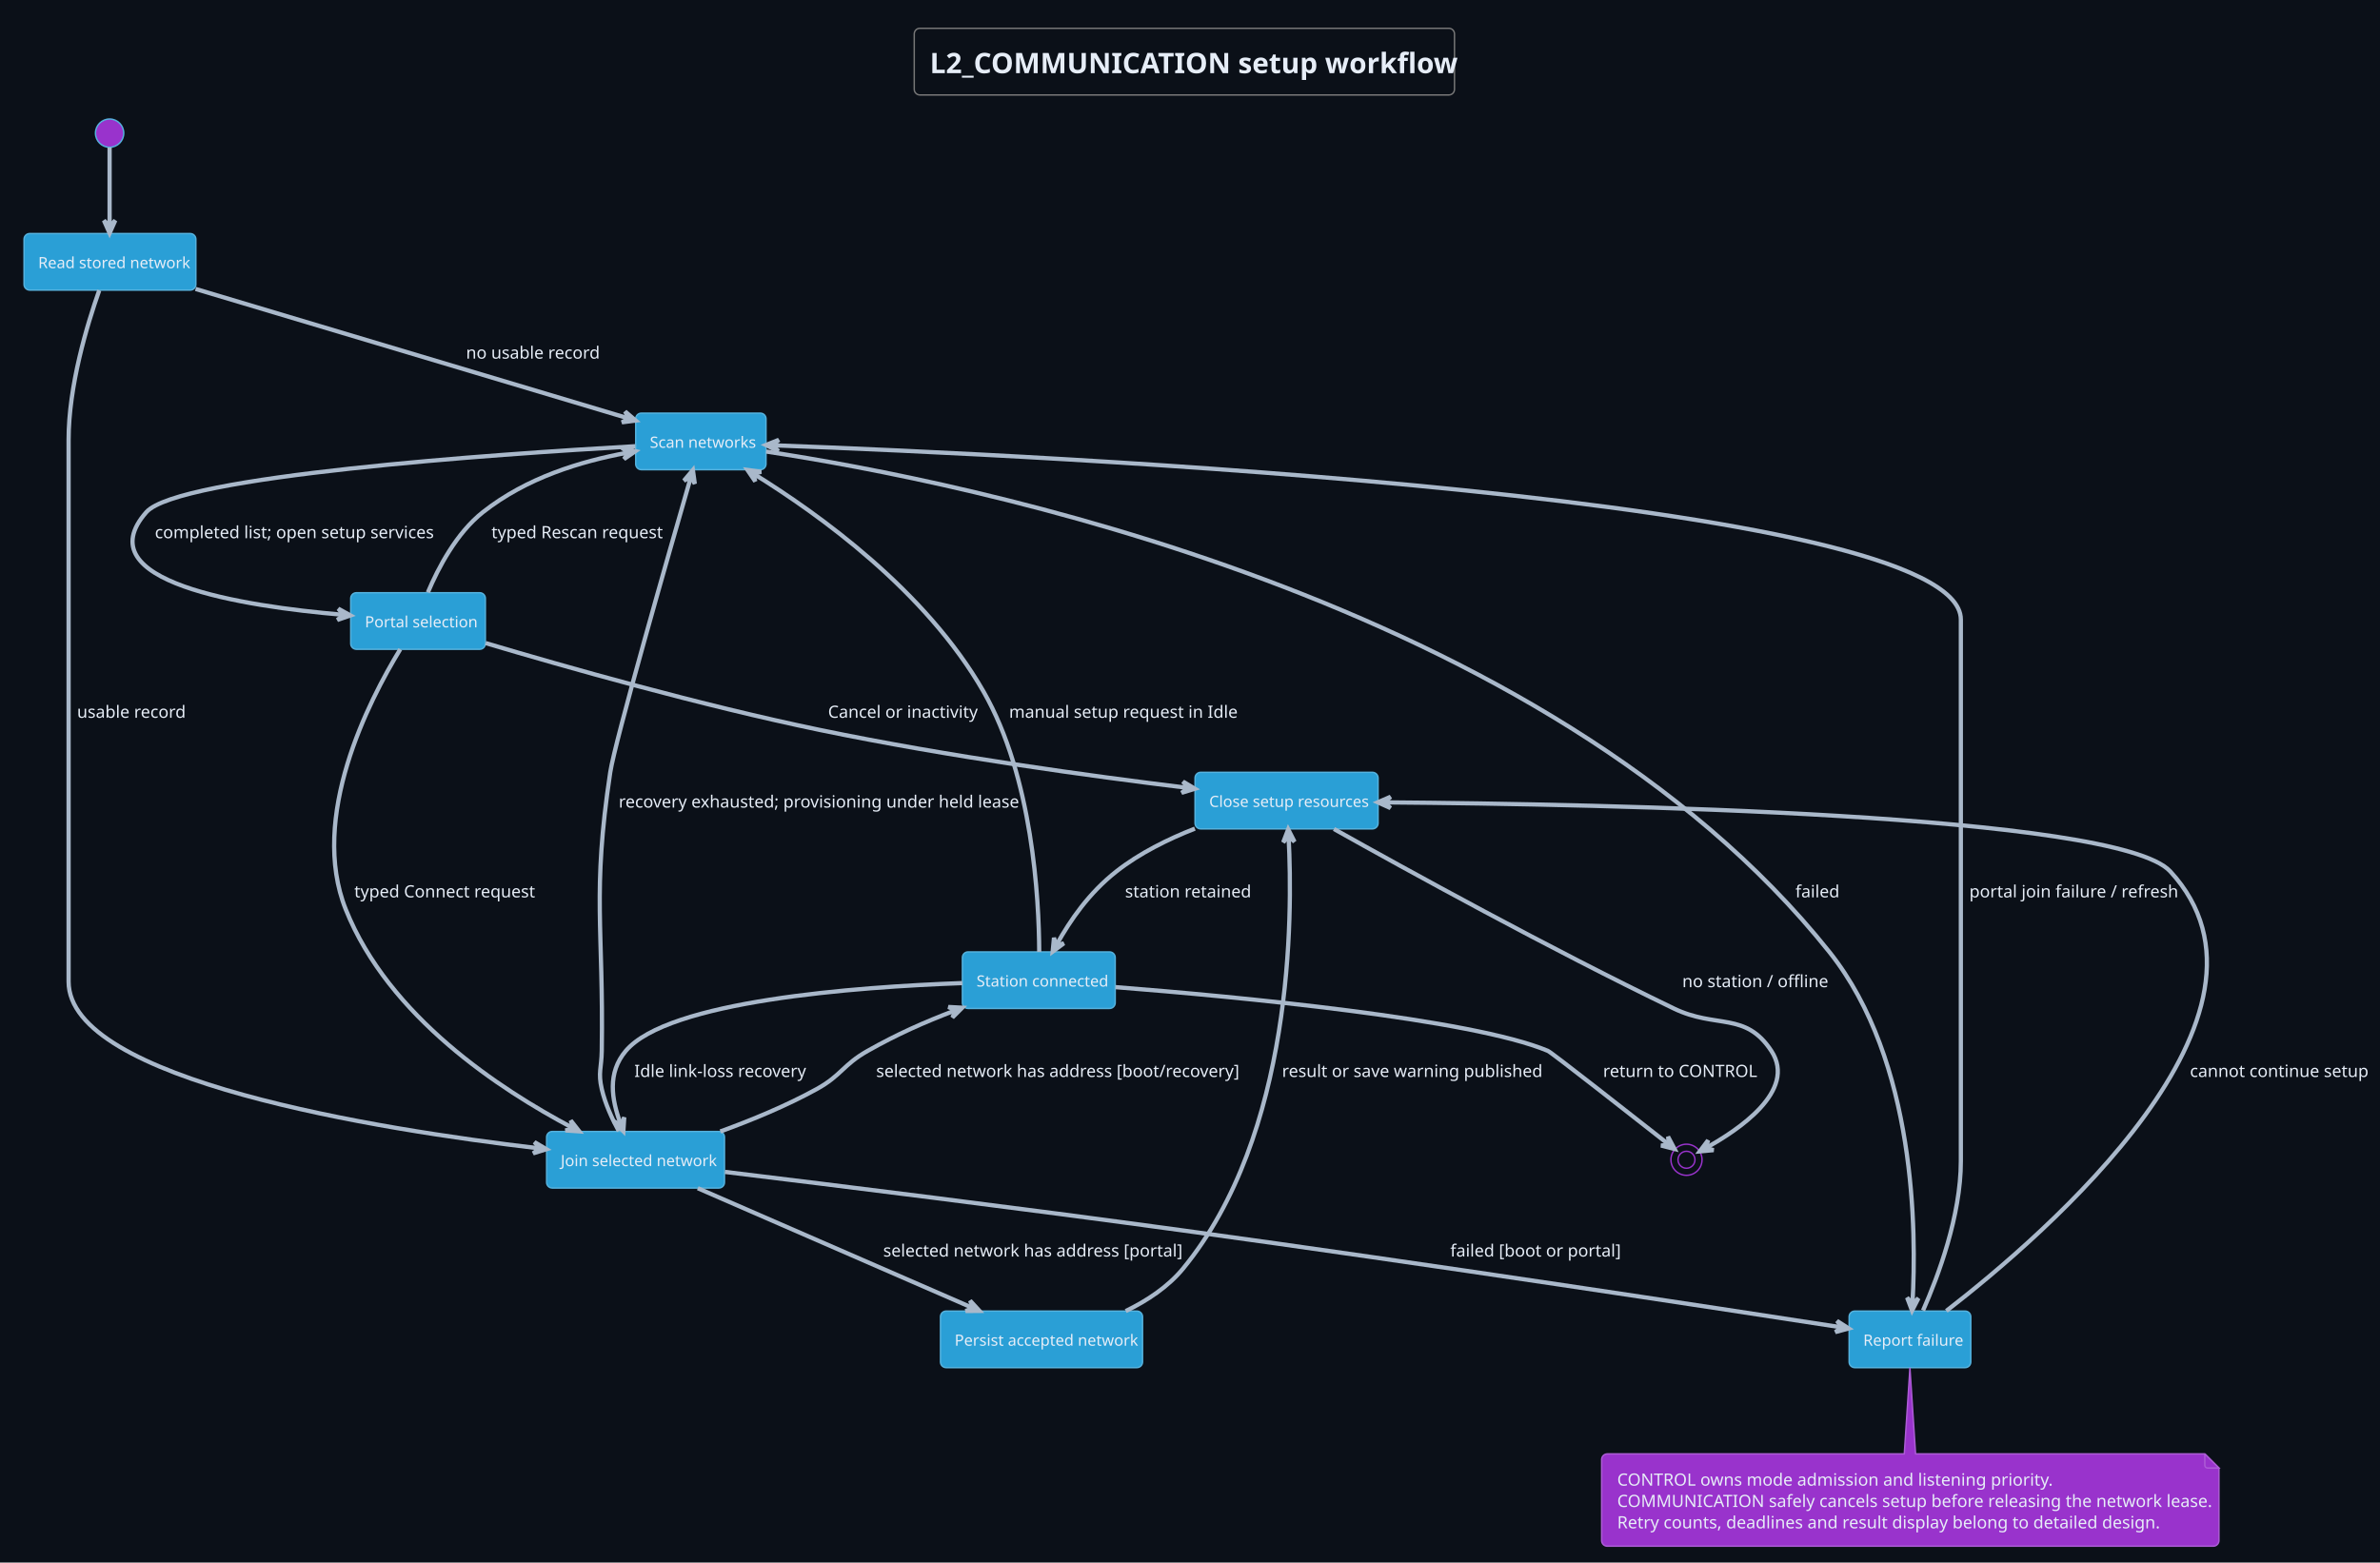
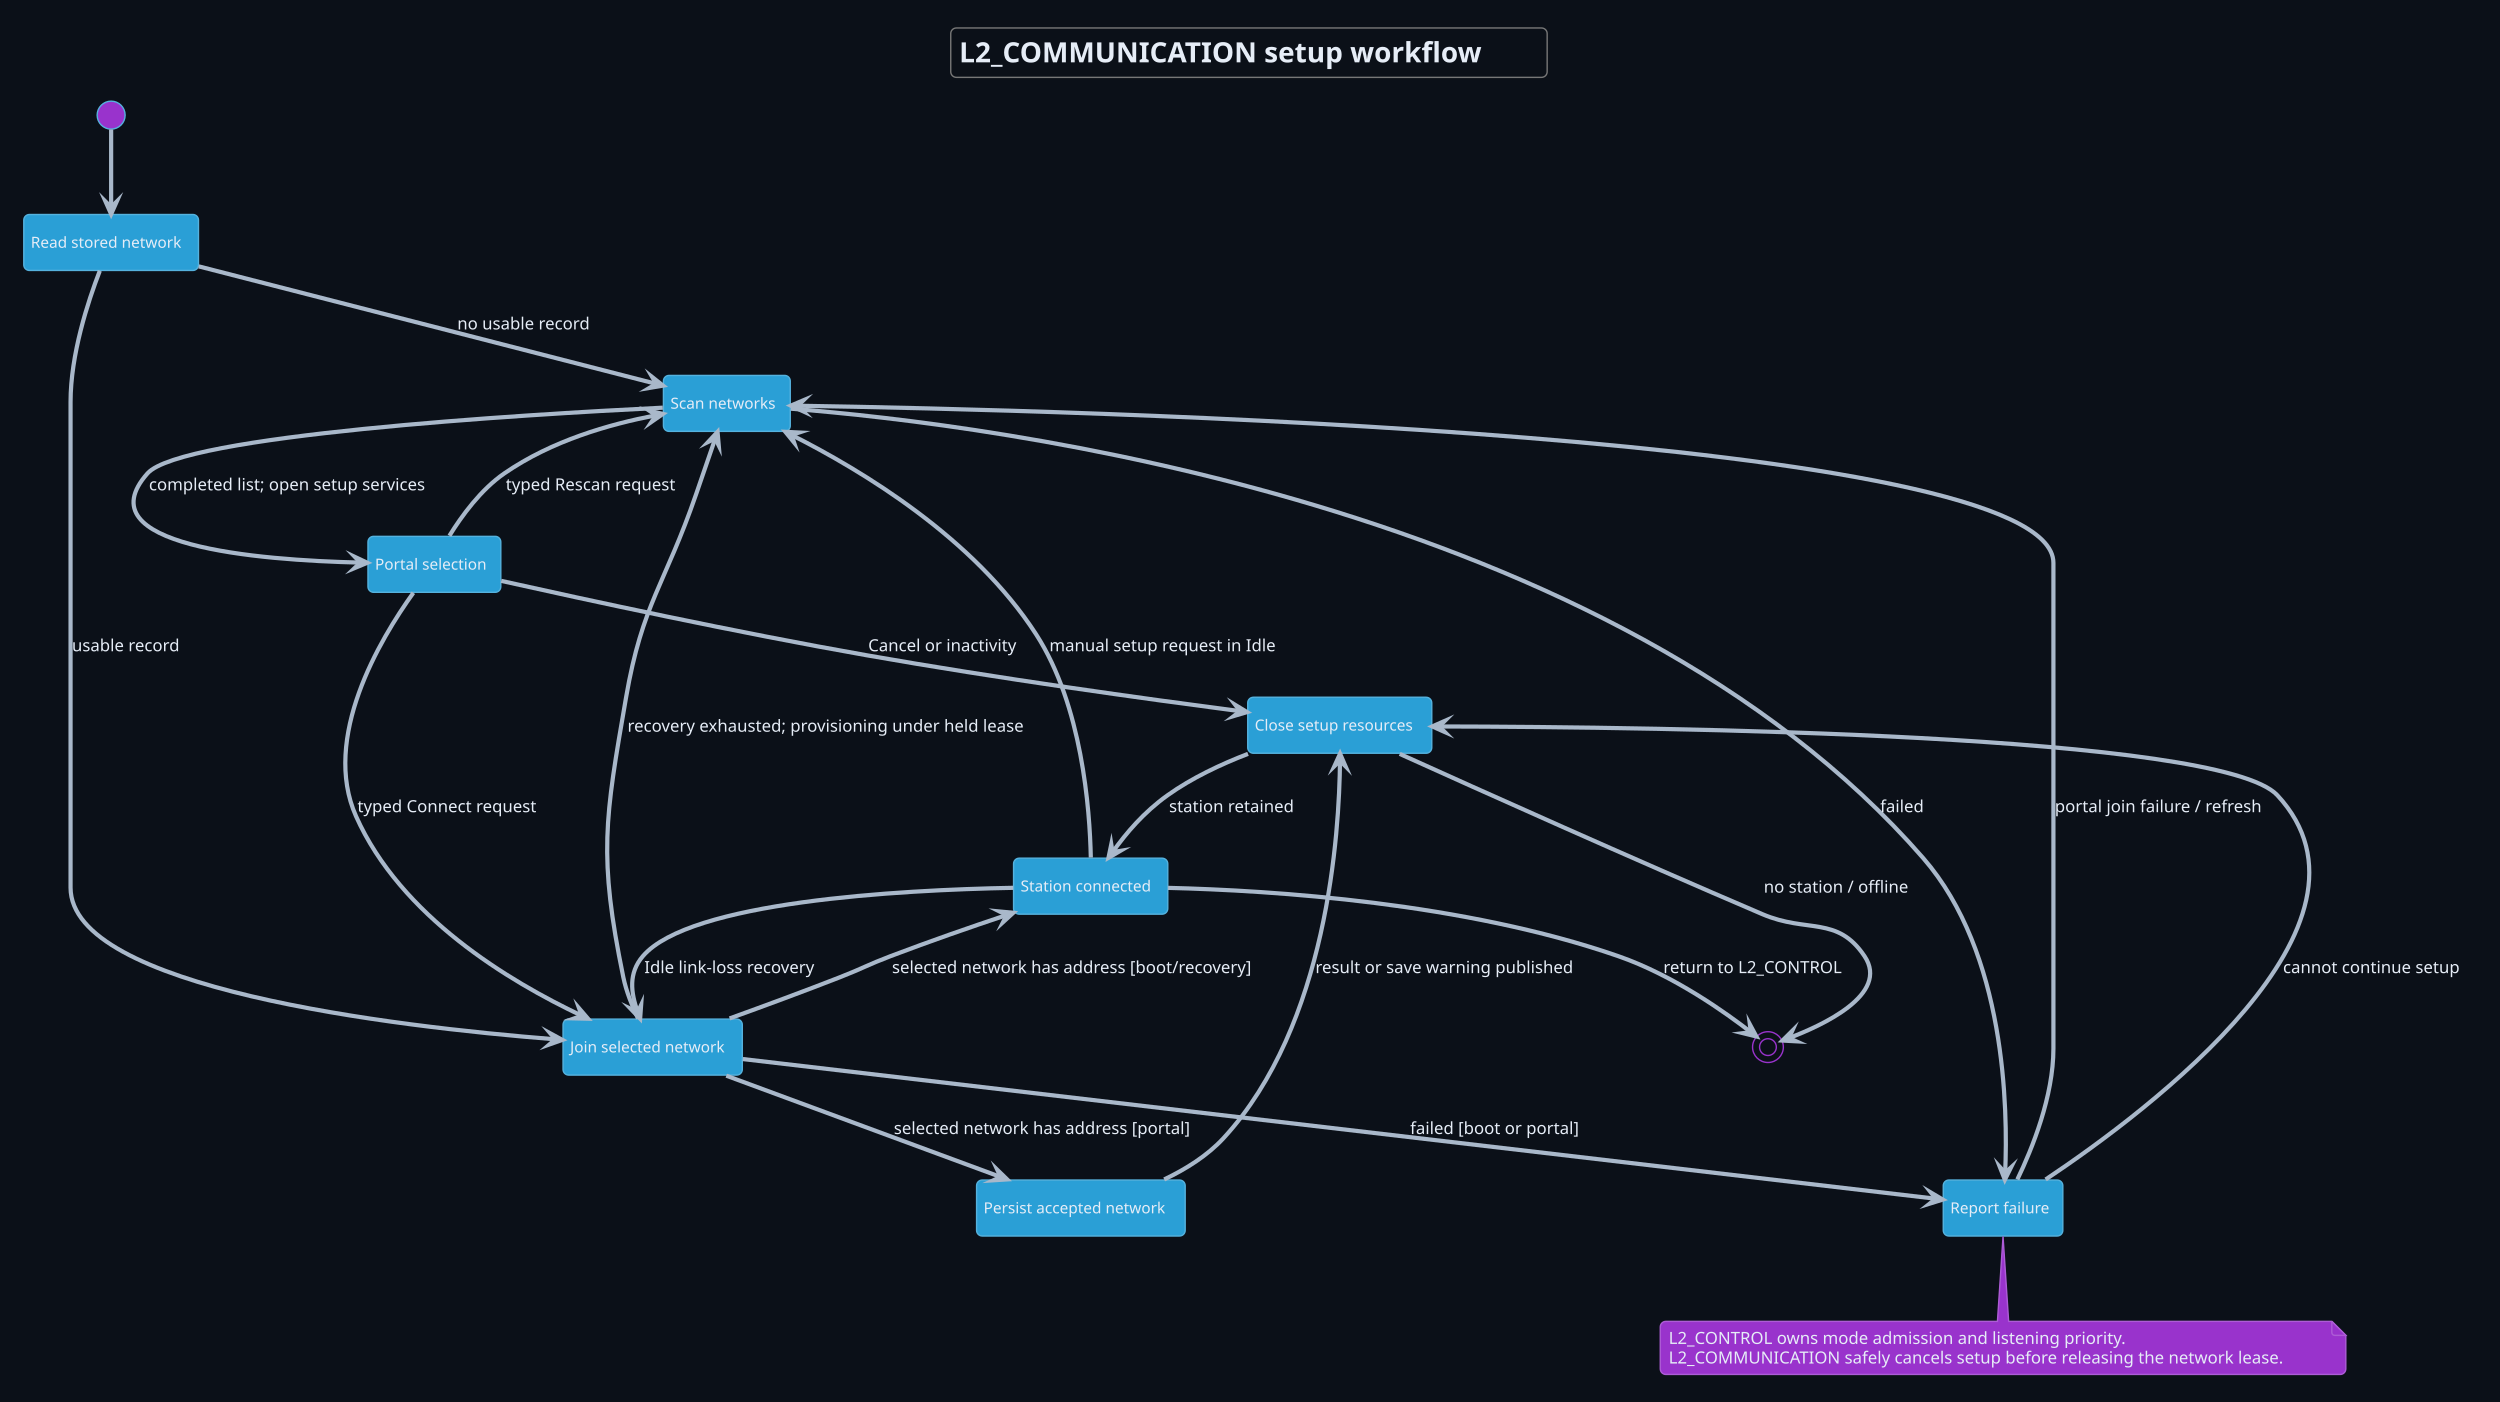
- <svg xmlns="http://www.w3.org/2000/svg" contentStyleType="text/css" data-diagram-type="STATE" height="1151.042px" preserveAspectRatio="none" style="width:1753px;height:1151px;background:#0B1018;" version="1.1" viewBox="0 0 1753 1151" width="1753.125px" zoomAndPan="magnify">
+ <svg xmlns="http://www.w3.org/2000/svg" version="1.1" data-diagram-type="STATE" style="width:1861px;height:1043px;background:#0B1018;" width="1861.458px" height="1043.75px" viewBox="0 0 1861 1043" zoomAndPan="magnify" preserveAspectRatio="none" contentStyleType="text/css">
  <defs />
-   <g>
-     <rect fill="#0B1018" height="1151.042" style="stroke:none;stroke-width:1.042;" width="1753.125" x="0" y="0" />
+   <g font-family="sans-serif" lengthAdjust="spacing">
+     <rect x="0" y="0" width="1861.458" height="1043.75" fill="#0B1018" style="stroke:none;" />
    <g class="title" data-source-line="7">
-       <rect fill="none" height="49.121" rx="4.167" ry="4.167" style="stroke:#777777;stroke-width:1.042;" width="397.927" x="673.392" y="20.833" />
-       <text fill="#E6EDF7" font-family="sans-serif" font-size="20.833" font-weight="bold" lengthAdjust="spacing" textLength="375.01" x="684.85" y="53.919">L2_COMMUNICATION setup workflow</text>
+       <rect x="707.734" y="20.833" width="443.968" height="36.751" fill="none" style="stroke:#777;stroke-width:1.042;" rx="4.167" ry="4.167" />
+       <text x="713.984" y="46.421" fill="#E6EDF7" font-size="20.833" textLength="431.468" font-weight="700">L2_COMMUNICATION setup workflow</text>
    </g>
-     <rect fill="#2A9FD6" height="41.667" rx="4.167" ry="4.167" style="stroke:#55B2DE;stroke-width:1.042;" width="126.56" x="17.708" y="172.038" />
-     <text fill="#E6EDF7" font-family="sans-serif" font-size="11.458" lengthAdjust="spacing" textLength="105.727" x="28.125" y="197.56">Read stored network</text>
-     <rect fill="#2A9FD6" height="41.667" rx="4.167" ry="4.167" style="stroke:#55B2DE;stroke-width:1.042;" width="95.984" x="468.229" y="304.329" />
-     <text fill="#E6EDF7" font-family="sans-serif" font-size="11.458" lengthAdjust="spacing" textLength="75.151" x="478.646" y="329.851">Scan networks</text>
-     <rect fill="#2A9FD6" height="41.667" rx="4.167" ry="4.167" style="stroke:#55B2DE;stroke-width:1.042;" width="99.173" x="258.333" y="436.621" />
-     <text fill="#E6EDF7" font-family="sans-serif" font-size="11.458" lengthAdjust="spacing" textLength="78.34" x="268.75" y="462.143">Portal selection</text>
-     <rect fill="#2A9FD6" height="41.667" rx="4.167" ry="4.167" style="stroke:#55B2DE;stroke-width:1.042;" width="131.019" x="402.604" y="833.496" />
-     <text fill="#E6EDF7" font-family="sans-serif" font-size="11.458" lengthAdjust="spacing" textLength="110.186" x="413.021" y="859.018">Join selected network</text>
-     <rect fill="#2A9FD6" height="41.667" rx="4.167" ry="4.167" style="stroke:#55B2DE;stroke-width:1.042;" width="148.844" x="692.708" y="965.788" />
-     <text fill="#E6EDF7" font-family="sans-serif" font-size="11.458" lengthAdjust="spacing" textLength="128.011" x="703.125" y="991.31">Persist accepted network</text>
-     <rect fill="#2A9FD6" height="41.667" rx="4.167" ry="4.167" style="stroke:#55B2DE;stroke-width:1.042;" width="134.835" x="880.208" y="568.913" />
-     <text fill="#E6EDF7" font-family="sans-serif" font-size="11.458" lengthAdjust="spacing" textLength="114.001" x="890.625" y="594.435">Close setup resources</text>
-     <rect fill="#2A9FD6" height="41.667" rx="4.167" ry="4.167" style="stroke:#55B2DE;stroke-width:1.042;" width="112.567" x="708.854" y="701.204" />
-     <text fill="#E6EDF7" font-family="sans-serif" font-size="11.458" lengthAdjust="spacing" textLength="91.734" x="719.271" y="726.726">Station connected</text>
-     <rect fill="#2A9FD6" height="41.667" rx="4.167" ry="4.167" style="stroke:#55B2DE;stroke-width:1.042;" width="89.617" x="1361.979" y="965.788" />
-     <text fill="#E6EDF7" font-family="sans-serif" font-size="11.458" lengthAdjust="spacing" textLength="68.784" x="1372.396" y="991.31">Report failure</text>
-     <g class="start_entity" data-qualified-name=".start." data-source-line="17" id="ent0002">
-       <ellipse cx="80.729" cy="98.079" fill="#9933CC" rx="10.417" ry="10.417" style="stroke:#55B2DE;stroke-width:1.042;" />
+     <rect x="17.708" y="159.668" width="130.047" height="41.667" fill="#2A9FD6" style="stroke:#55B2DE;stroke-width:1.042;" rx="4.167" ry="4.167" />
+     <text x="22.917" y="184.468" fill="#E6EDF7" font-size="11.458" textLength="119.63">Read stored network</text>
+     <rect x="493.854" y="279.46" width="94.418" height="41.667" fill="#2A9FD6" style="stroke:#55B2DE;stroke-width:1.042;" rx="4.167" ry="4.167" />
+     <text x="499.063" y="304.26" fill="#E6EDF7" font-size="11.458" textLength="84.002">Scan networks</text>
+     <rect x="273.917" y="399.251" width="98.889" height="41.667" fill="#2A9FD6" style="stroke:#55B2DE;stroke-width:1.042;" rx="4.167" ry="4.167" />
+     <text x="279.125" y="424.051" fill="#E6EDF7" font-size="11.458" textLength="88.472">Portal selection</text>
+     <rect x="419.135" y="758.626" width="133.437" height="41.667" fill="#2A9FD6" style="stroke:#55B2DE;stroke-width:1.042;" rx="4.167" ry="4.167" />
+     <text x="424.344" y="783.426" fill="#E6EDF7" font-size="11.458" textLength="123.02">Join selected network</text>
+     <rect x="726.969" y="878.418" width="155.28" height="41.667" fill="#2A9FD6" style="stroke:#55B2DE;stroke-width:1.042;" rx="4.167" ry="4.167" />
+     <text x="732.177" y="903.218" fill="#E6EDF7" font-size="11.458" textLength="144.863">Persist accepted network</text>
+     <rect x="928.813" y="519.043" width="136.995" height="41.667" fill="#2A9FD6" style="stroke:#55B2DE;stroke-width:1.042;" rx="4.167" ry="4.167" />
+     <text x="934.021" y="543.843" fill="#E6EDF7" font-size="11.458" textLength="126.579">Close setup resources</text>
+     <rect x="754.5" y="638.835" width="114.795" height="41.667" fill="#2A9FD6" style="stroke:#55B2DE;stroke-width:1.042;" rx="4.167" ry="4.167" />
+     <text x="759.708" y="663.635" fill="#E6EDF7" font-size="11.458" textLength="104.378">Station connected</text>
+     <rect x="1446.563" y="878.418" width="89.002" height="41.667" fill="#2A9FD6" style="stroke:#55B2DE;stroke-width:1.042;" rx="4.167" ry="4.167" />
+     <text x="1451.771" y="903.218" fill="#E6EDF7" font-size="11.458" textLength="78.586">Report failure</text>
+     <g class="start_entity" data-qualified-name=".start." id="ent0009" data-source-line="17">
+       <ellipse cx="82.729" cy="85.71" rx="10.417" ry="10.417" fill="#93C" style="stroke:#55B2DE;stroke-width:1.042;" />
    </g>
-     <g class="end_entity" data-qualified-name=".end." data-source-line="33" id="ent0019">
-       <ellipse cx="1242.188" cy="854.329" fill="none" rx="11.458" ry="11.458" style="stroke:#9933CC;stroke-width:1.042;" />
-       <ellipse cx="1242.188" cy="854.329" fill="none" rx="6.25" ry="6.25" style="stroke:#9933CC;stroke-width:1.042;" />
+     <g class="end_entity" data-qualified-name=".end." id="ent0026" data-source-line="33">
+       <ellipse cx="1316.063" cy="779.46" rx="11.458" ry="11.458" fill="none" style="stroke:#93C;stroke-width:1.042;" />
+       <ellipse cx="1316.063" cy="779.46" rx="6.25" ry="6.25" fill="none" style="stroke:#93C;stroke-width:1.042;" />
    </g>
-     <g class="entity" data-qualified-name="GMN2" data-source-line="38" id="ent0003">
-       <path d="M1179.688,1075.163 L1179.688,1134.831 A4.167,4.167 0 0 0 1183.854,1138.997 L1630.206,1138.997 A4.167,4.167 0 0 0 1634.373,1134.831 L1634.373,1081.413 L1623.956,1070.996 L1410.938,1070.996 L1406.771,1007.631 L1402.604,1070.996 L1183.854,1070.996 A4.167,4.167 0 0 0 1179.688,1075.163" fill="#9933CC" style="stroke:#AD5CD6;stroke-width:1.042;" />
-       <path d="M1623.956,1070.996 L1623.956,1079.329 A2.083,2.083 0 0 0 1626.04,1081.413 L1634.373,1081.413 L1623.956,1070.996" fill="#9933CC" style="stroke:#AD5CD6;stroke-width:1.042;" />
-       <text fill="#E6EDF7" font-family="sans-serif" font-size="12.5" lengthAdjust="spacing" textLength="306.372" x="1191.146" y="1094.389">CONTROL owns mode admission and listening priority.</text>
-       <text fill="#E6EDF7" font-family="sans-serif" font-size="12.5" lengthAdjust="spacing" textLength="422.394" x="1191.146" y="1110.111">COMMUNICATION safely cancels setup before releasing the network lease.</text>
-       <text fill="#E6EDF7" font-family="sans-serif" font-size="12.5" lengthAdjust="spacing" textLength="377.325" x="1191.146" y="1125.834">Retry counts, deadlines and result display belong to detailed design.</text>
+     <g class="entity" data-qualified-name="GMN31" id="ent0032" data-source-line="38">
+       <path d="M1235.906,987.793 L1235.906,1018.978 A4.167,4.167 0 0 0 1240.073,1023.145 L1742.055,1023.145 A4.167,4.167 0 0 0 1746.221,1018.978 L1746.221,994.043 L1735.805,983.626 L1495.229,983.626 L1491.063,920.46 L1486.896,983.626 L1240.073,983.626 A4.167,4.167 0 0 0 1235.906,987.793" style="stroke:#AD5CD6;stroke-width:1.042;" fill="#93C" />
+       <path d="M1735.805,983.626 L1735.805,991.96 A2.083,2.083 0 0 0 1737.888,994.043 L1746.221,994.043 L1735.805,983.626" style="stroke:#AD5CD6;stroke-width:1.042;" fill="#93C" />
+       <text x="1242.156" y="1000.437" fill="#E6EDF7" font-size="12.5" textLength="363.013">L2_CONTROL owns mode admission and listening priority.</text>
+       <text x="1242.156" y="1014.988" fill="#E6EDF7" font-size="12.5" textLength="488.44">L2_COMMUNICATION safely cancels setup before releasing the network lease.</text>
    </g>
-     <g class="link" data-entity-1="ent0002" data-entity-2="ent0002" data-link-type="dependency" data-source-line="17" id="lnk3">
-       <path d="M80.729,108.694 C80.729,123.496 80.729,146.017 80.729,165.517" fill="none" id="*start*-to-Boot" style="stroke:#A9B8CA;stroke-width:3.125;" />
-       <polygon fill="#A9B8CA" points="80.729,171.767,84.896,162.392,80.729,166.559,76.562,162.392,80.729,171.767" style="stroke:#A9B8CA;stroke-width:3.125;" />
+     <g class="link" data-entity-1="ent0009" data-entity-2="ent0001" id="lnk10" data-source-line="17" data-link-type="dependency">
+       <path d="M82.729,96.324 C82.729,111.126 82.729,134.699 82.729,154.199" style="stroke:#A9B8CA;stroke-width:3.125;" fill="none" id="*start*-to-Boot" />
+       <polygon points="82.729,159.408,86.896,150.033,82.729,154.199,78.563,150.033,82.729,159.408" fill="#A9B8CA" style="stroke:#A9B8CA;stroke-width:3.125;stroke-linejoin:miter;stroke-miterlimit:10;" />
    </g>
-     <g class="link" data-entity-1="ent0002" data-entity-2="ent0005" data-link-type="dependency" data-source-line="18" id="lnk4">
-       <path d="M73.104,213.881 C64.156,239.152 50.521,284.204 50.521,324.121 C50.521,324.121 50.521,324.121 50.521,723.079 C50.521,795.902 278.668,831.951 396.293,845.826" fill="none" id="Boot-to-Join" style="stroke:#A9B8CA;stroke-width:3.125;" />
-       <polygon fill="#A9B8CA" points="402.5,846.559,393.678,841.322,397.327,845.948,392.701,849.598,402.5,846.559" style="stroke:#A9B8CA;stroke-width:3.125;" />
-       <text fill="#E6EDF7" font-family="sans-serif" font-size="12.5" lengthAdjust="spacing" textLength="75.739" x="56.771" y="528.764">usable record</text>
+     <g class="link" data-entity-1="ent0001" data-entity-2="ent0004" id="lnk11" data-source-line="18" data-link-type="dependency">
+       <path d="M74.313,201.553 C65.375,224.668 52.521,264.022 52.521,299.251 C52.521,299.251 52.521,299.251 52.521,660.71 C52.521,735.647 291.714,764.005 413.433,773.682" style="stroke:#A9B8CA;stroke-width:3.125;" fill="none" id="Boot-to-Join" />
+       <polygon points="418.625,774.095,409.61,769.198,413.433,773.682,408.949,777.506,418.625,774.095" fill="#A9B8CA" style="stroke:#A9B8CA;stroke-width:3.125;stroke-linejoin:miter;stroke-miterlimit:10;" />
+       <text x="53.563" y="484.812" fill="#E6EDF7" font-size="12.5" textLength="85.59">usable record</text>
    </g>
-     <g class="link" data-entity-1="ent0002" data-entity-2="ent0003" data-link-type="dependency" data-source-line="19" id="lnk5">
-       <path d="M144.042,212.85 C232.021,239.152 383.314,284.392 462.221,307.997" fill="none" id="Boot-to-Scan" style="stroke:#A9B8CA;stroke-width:3.125;" />
-       <polygon fill="#A9B8CA" points="468.208,309.788,460.421,303.109,463.219,308.295,458.033,311.093,468.208,309.788" style="stroke:#A9B8CA;stroke-width:3.125;" />
-       <text fill="#E6EDF7" font-family="sans-serif" font-size="12.5" lengthAdjust="spacing" textLength="93.115" x="343.229" y="264.18">no usable record</text>
+     <g class="link" data-entity-1="ent0001" data-entity-2="ent0002" id="lnk12" data-source-line="19" data-link-type="dependency">
+       <path d="M147.917,198.283 C241.333,222.272 406.06,264.581 488.528,285.758" style="stroke:#A9B8CA;stroke-width:3.125;" fill="none" id="Boot-to-Scan" />
+       <polygon points="493.573,287.053,485.529,280.686,488.528,285.758,483.456,288.757,493.573,287.053" fill="#A9B8CA" style="stroke:#A9B8CA;stroke-width:3.125;stroke-linejoin:miter;stroke-miterlimit:10;" />
+       <text x="340.385" y="245.229" fill="#E6EDF7" font-size="12.5" textLength="105.133">no usable record</text>
    </g>
-     <g class="link" data-entity-1="ent0003" data-entity-2="ent0004" data-link-type="dependency" data-source-line="20" id="lnk6">
-       <path d="M467.927,328.704 C365.031,334.538 131.333,350.6 107.812,377.246 C62.396,428.684 178.992,446.533 251.94,452.814" fill="none" id="Scan-to-Portal" style="stroke:#A9B8CA;stroke-width:3.125;" />
-       <polygon fill="#A9B8CA" points="258.167,453.35,249.184,448.395,252.977,452.903,248.469,456.697,258.167,453.35" style="stroke:#A9B8CA;stroke-width:3.125;" />
-       <text fill="#E6EDF7" font-family="sans-serif" font-size="12.5" lengthAdjust="spacing" textLength="194.543" x="114.062" y="396.472">completed list; open setup services</text>
+     <g class="link" data-entity-1="ent0002" data-entity-2="ent0003" id="lnk13" data-source-line="20" data-link-type="dependency">
+       <path d="M493.385,303.47 C386.479,308.741 134.979,324.064 109.813,352.376 C61.833,406.376 191.095,416.982 268.22,418.805" style="stroke:#A9B8CA;stroke-width:3.125;" fill="none" id="Scan-to-Portal" />
+       <polygon points="273.427,418.928,264.153,414.541,268.22,418.805,263.956,422.872,273.427,418.928" fill="#A9B8CA" style="stroke:#A9B8CA;stroke-width:3.125;stroke-linejoin:miter;stroke-miterlimit:10;" />
+       <text x="110.854" y="365.021" fill="#E6EDF7" font-size="12.5" textLength="222.229">completed list; open setup services</text>
    </g>
-     <g class="link" data-entity-1="ent0004" data-entity-2="ent0003" data-link-type="dependency" data-source-line="22" id="lnk8">
-       <path d="M315.167,436.361 C322.729,418.423 336.167,392.652 355.729,377.246 C388.208,351.652 427.659,339.907 461.93,333.49" fill="none" id="Portal-to-Scan" style="stroke:#A9B8CA;stroke-width:3.125;" />
-       <polygon fill="#A9B8CA" points="468.073,332.34,458.091,329.97,462.954,333.298,459.625,338.161,468.073,332.34" style="stroke:#A9B8CA;stroke-width:3.125;" />
-       <text fill="#E6EDF7" font-family="sans-serif" font-size="12.5" lengthAdjust="spacing" textLength="121.6" x="361.979" y="396.472">typed Rescan request</text>
+     <g class="link" data-entity-1="ent0003" data-entity-2="ent0002" id="lnk15" data-source-line="22" data-link-type="dependency">
+       <path d="M334.542,398.824 C343.719,383.97 358.021,364.376 375.438,352.376 C410.875,327.97 453.282,315.885 488.344,309.114" style="stroke:#A9B8CA;stroke-width:3.125;" fill="none" id="Portal-to-Scan" />
+       <polygon points="493.458,308.126,483.463,305.813,488.344,309.114,485.043,313.995,493.458,308.126" fill="#A9B8CA" style="stroke:#A9B8CA;stroke-width:3.125;stroke-linejoin:miter;stroke-miterlimit:10;" />
+       <text x="376.479" y="365.021" fill="#E6EDF7" font-size="12.5" textLength="136.938">typed Rescan request</text>
    </g>
-     <g class="link" data-entity-1="ent0004" data-entity-2="ent0005" data-link-type="dependency" data-source-line="21" id="lnk7">
-       <path d="M294.812,478.288 C271.521,516.381 227.552,602.131 254.688,669.954 C286.365,749.121 368.551,802.61 421.186,830.516" fill="none" id="Portal-to-Join" style="stroke:#A9B8CA;stroke-width:3.125;" />
-       <polygon fill="#A9B8CA" points="426.708,833.444,420.377,825.371,422.107,831.004,416.474,832.734,426.708,833.444" style="stroke:#A9B8CA;stroke-width:3.125;" />
-       <text fill="#E6EDF7" font-family="sans-serif" font-size="12.5" lengthAdjust="spacing" textLength="125.775" x="260.938" y="661.056">typed Connect request</text>
+     <g class="link" data-entity-1="ent0003" data-entity-2="ent0004" id="lnk14" data-source-line="21" data-link-type="dependency">
+       <path d="M307.698,441.283 C282.688,476.085 239.052,549.345 265.021,607.585 C298.281,682.178 378.72,730.365 433.043,756.104" style="stroke:#A9B8CA;stroke-width:3.125;" fill="none" id="Portal-to-Join" />
+       <polygon points="437.75,758.335,431.062,750.555,433.043,756.104,427.494,758.086,437.75,758.335" fill="#A9B8CA" style="stroke:#A9B8CA;stroke-width:3.125;stroke-linejoin:miter;stroke-miterlimit:10;" />
+       <text x="266.063" y="604.604" fill="#E6EDF7" font-size="12.5" textLength="143.28">typed Connect request</text>
    </g>
-     <g class="link" data-entity-1="ent0004" data-entity-2="ent0007" data-link-type="dependency" data-source-line="23" id="lnk9">
-       <path d="M357.646,473.704 C416.115,491.1 516.188,519.527 603.646,537.663 C698.906,557.413 804.337,571.782 873.931,580.261" fill="none" id="Portal-to-Close" style="stroke:#A9B8CA;stroke-width:3.125;" />
-       <polygon fill="#A9B8CA" points="880.135,581.017,871.333,575.747,874.965,580.387,870.325,584.019,880.135,581.017" style="stroke:#A9B8CA;stroke-width:3.125;" />
-       <text fill="#E6EDF7" font-family="sans-serif" font-size="12.5" lengthAdjust="spacing" textLength="104.901" x="609.896" y="528.764">Cancel or inactivity</text>
+     <g class="link" data-entity-1="ent0003" data-entity-2="ent0006" id="lnk16" data-source-line="23" data-link-type="dependency">
+       <path d="M373.083,432.397 C436.167,446.47 548.417,470.772 645.229,487.793 C743.167,505.022 852.013,520.096 923.138,529.408" style="stroke:#A9B8CA;stroke-width:3.125;" fill="none" id="Portal-to-Close" />
+       <polygon points="928.302,530.085,919.547,524.736,923.138,529.408,918.465,532.999,928.302,530.085" fill="#A9B8CA" style="stroke:#A9B8CA;stroke-width:3.125;stroke-linejoin:miter;stroke-miterlimit:10;" />
+       <text x="646.271" y="484.812" fill="#E6EDF7" font-size="12.5" textLength="120.551">Cancel or inactivity</text>
    </g>
-     <g class="link" data-entity-1="ent0005" data-entity-2="ent0006" data-link-type="dependency" data-source-line="24" id="lnk10">
-       <path d="M513.958,875.288 C570.229,899.798 659.468,938.667 715.728,963.167" fill="none" id="Join-to-Save" style="stroke:#A9B8CA;stroke-width:3.125;" />
-       <polygon fill="#A9B8CA" points="721.458,965.663,714.527,958.1,716.683,963.583,711.199,965.74,721.458,965.663" style="stroke:#A9B8CA;stroke-width:3.125;" />
-       <text fill="#E6EDF7" font-family="sans-serif" font-size="12.5" lengthAdjust="spacing" textLength="207.056" x="650.521" y="925.639">selected network has address [portal]</text>
+     <g class="link" data-entity-1="ent0004" data-entity-2="ent0005" id="lnk17" data-source-line="24" data-link-type="dependency">
+       <path d="M540.656,800.741 C599.125,822.335 686.333,854.541 744.843,876.145" style="stroke:#A9B8CA;stroke-width:3.125;" fill="none" id="Join-to-Save" />
+       <polygon points="749.729,877.949,742.378,870.793,744.843,876.145,739.491,878.611,749.729,877.949" fill="#A9B8CA" style="stroke:#A9B8CA;stroke-width:3.125;stroke-linejoin:miter;stroke-miterlimit:10;" />
+       <text x="665.354" y="844.187" fill="#E6EDF7" font-size="12.5" textLength="237.408">selected network has address [portal]</text>
    </g>
-     <g class="link" data-entity-1="ent0005" data-entity-2="ent0008" data-link-type="dependency" data-source-line="25" id="lnk11">
-       <path d="M530.562,833.486 C553.521,825.152 579.323,814.527 601.562,802.246 C619.802,792.173 620.927,784.371 639.062,774.121 C660.958,761.756 680.61,753.083 702.913,744.552" fill="none" id="Join-to-Connected" style="stroke:#A9B8CA;stroke-width:3.125;" />
-       <polygon fill="#A9B8CA" points="708.75,742.319,698.505,741.777,703.885,744.18,701.482,749.56,708.75,742.319" style="stroke:#A9B8CA;stroke-width:3.125;" />
-       <text fill="#E6EDF7" font-family="sans-serif" font-size="12.5" lengthAdjust="spacing" textLength="251.52" x="645.312" y="793.347">selected network has address [boot/recovery]</text>
+     <g class="link" data-entity-1="ent0004" data-entity-2="ent0007" id="lnk18" data-source-line="25" data-link-type="dependency">
+       <path d="M543.115,758.126 C568.448,748.991 598.521,737.897 625.438,727.376 C642.26,720.803 646.063,718.158 662.938,711.751 C692.844,700.418 721.592,690.425 749.353,681.134" style="stroke:#A9B8CA;stroke-width:3.125;" fill="none" id="Join-to-Connected" />
+       <polygon points="754.292,679.48,744.079,678.505,749.353,681.134,746.724,686.407,754.292,679.48" fill="#A9B8CA" style="stroke:#A9B8CA;stroke-width:3.125;stroke-linejoin:miter;stroke-miterlimit:10;" />
+       <text x="663.979" y="724.396" fill="#E6EDF7" font-size="12.5" textLength="287.97">selected network has address [boot/recovery]</text>
    </g>
-     <g class="link" data-entity-1="ent0008" data-entity-2="ent0005" data-link-type="dependency" data-source-line="34" id="lnk21">
-       <path d="M708.833,724.173 C629.792,727.048 492.062,737.329 460.938,774.121 C447.208,790.35 450.473,809.841 456.973,827.466" fill="none" id="Connected-to-Join" style="stroke:#A9B8CA;stroke-width:3.125;" />
-       <polygon fill="#A9B8CA" points="459.135,833.329,459.801,823.092,457.333,828.443,451.982,825.975,459.135,833.329" style="stroke:#A9B8CA;stroke-width:3.125;" />
-       <text fill="#E6EDF7" font-family="sans-serif" font-size="12.5" lengthAdjust="spacing" textLength="120.178" x="467.188" y="793.347">Idle link-loss recovery</text>
+     <g class="link" data-entity-1="ent0007" data-entity-2="ent0004" id="lnk28" data-source-line="34" data-link-type="dependency">
+       <path d="M754.198,660.887 C668.375,662.512 513.417,671.168 478.563,711.751 C467.719,724.387 469.497,738.809 474.747,753.403" style="stroke:#A9B8CA;stroke-width:3.125;" fill="none" id="Connected-to-Join" />
+       <polygon points="476.51,758.303,477.258,748.071,474.747,753.403,469.416,750.892,476.51,758.303" fill="#A9B8CA" style="stroke:#A9B8CA;stroke-width:3.125;stroke-linejoin:miter;stroke-miterlimit:10;" />
+       <text x="479.604" y="724.396" fill="#E6EDF7" font-size="12.5" textLength="136.469">Idle link-loss recovery</text>
    </g>
-     <g class="link" data-entity-1="ent0005" data-entity-2="ent0003" data-link-type="dependency" data-source-line="26" id="lnk12">
-       <path d="M455.771,833.225 C450.823,824.131 445.729,813.017 443.229,802.246 C440.406,790.069 443.042,786.621 443.229,774.121 C444.615,682.881 435.906,659.142 449.479,568.913 C452.854,546.444 493.027,406.261 508.621,352.24" fill="none" id="Join-to-Scan" style="stroke:#A9B8CA;stroke-width:3.125;" />
-       <polygon fill="#A9B8CA" points="510.354,346.236,503.751,354.087,508.91,351.24,511.757,356.399,510.354,346.236" style="stroke:#A9B8CA;stroke-width:3.125;" />
-       <text fill="#E6EDF7" font-family="sans-serif" font-size="12.5" lengthAdjust="spacing" textLength="278.644" x="455.729" y="594.91">recovery exhausted; provisioning under held lease</text>
+     <g class="link" data-entity-1="ent0004" data-entity-2="ent0002" id="lnk19" data-source-line="26" data-link-type="dependency">
+       <path d="M474.938,758.178 C470.615,749.043 466.156,737.96 463.979,727.376 C445.365,636.668 450.271,610.283 466.063,519.043 C478.177,449.074 495.031,435.147 518.146,368.001 C523.531,352.376 527.913,339.625 532.455,326.396" style="stroke:#A9B8CA;stroke-width:3.125;" fill="none" id="Join-to-Scan" />
+       <polygon points="534.146,321.47,527.161,328.984,532.455,326.396,535.043,331.69,534.146,321.47" fill="#A9B8CA" style="stroke:#A9B8CA;stroke-width:3.125;stroke-linejoin:miter;stroke-miterlimit:10;" />
+       <text x="467.104" y="544.708" fill="#E6EDF7" font-size="12.5" textLength="317.816">recovery exhausted; provisioning under held lease</text>
    </g>
-     <g class="link" data-entity-1="ent0005" data-entity-2="ent0009" data-link-type="dependency" data-source-line="27" id="lnk13">
-       <path d="M533.917,863.267 C613.76,872.954 752.542,890.111 871.354,906.413 C1053.354,931.381 1263.448,963.428 1355.511,977.636" fill="none" id="Join-to-Failure" style="stroke:#A9B8CA;stroke-width:3.125;" />
-       <polygon fill="#A9B8CA" points="1361.688,978.59,1353.058,973.042,1356.54,977.795,1351.787,981.278,1361.688,978.59" style="stroke:#A9B8CA;stroke-width:3.125;" />
-       <text fill="#E6EDF7" font-family="sans-serif" font-size="12.5" lengthAdjust="spacing" textLength="113.959" x="1068.229" y="925.639">failed [boot or portal]</text>
+     <g class="link" data-entity-1="ent0004" data-entity-2="ent0008" id="lnk20" data-source-line="27" data-link-type="dependency">
+       <path d="M552.979,788.366 C743.875,810.72 1281.181,873.635 1441.035,892.354" style="stroke:#A9B8CA;stroke-width:3.125;" fill="none" id="Join-to-Failure" />
+       <polygon points="1446.208,892.96,1437.382,887.731,1441.035,892.354,1436.412,896.008,1446.208,892.96" fill="#A9B8CA" style="stroke:#A9B8CA;stroke-width:3.125;stroke-linejoin:miter;stroke-miterlimit:10;" />
+       <text x="1049.688" y="844.187" fill="#E6EDF7" font-size="12.5" textLength="133.978">failed [boot or portal]</text>
    </g>
-     <g class="link" data-entity-1="ent0003" data-entity-2="ent0009" data-link-type="dependency" data-source-line="28" id="lnk14">
-       <path d="M564.344,332.611 C708.448,354.434 1138.844,439.736 1347.396,701.204 C1411.708,781.84 1411.506,908.87 1408.683,959.235" fill="none" id="Scan-to-Failure" style="stroke:#A9B8CA;stroke-width:3.125;" />
-       <polygon fill="#A9B8CA" points="1408.333,965.475,1413.018,956.348,1408.625,960.275,1404.698,955.882,1408.333,965.475" style="stroke:#A9B8CA;stroke-width:3.125;" />
-       <text fill="#E6EDF7" font-family="sans-serif" font-size="12.5" lengthAdjust="spacing" textLength="29.883" x="1322.396" y="661.056">failed</text>
+     <g class="link" data-entity-1="ent0002" data-entity-2="ent0008" id="lnk21" data-source-line="28" data-link-type="dependency">
+       <path d="M588.708,304.23 C738.021,315.991 1200.667,373.272 1431.688,638.835 C1493.083,709.418 1494.728,825.423 1492.644,873.006" style="stroke:#A9B8CA;stroke-width:3.125;" fill="none" id="Scan-to-Failure" />
+       <polygon points="1492.417,878.21,1496.989,869.026,1492.644,873.006,1488.664,868.661,1492.417,878.21" fill="#A9B8CA" style="stroke:#A9B8CA;stroke-width:3.125;stroke-linejoin:miter;stroke-miterlimit:10;" />
+       <text x="1399.573" y="604.604" fill="#E6EDF7" font-size="12.5" textLength="34.631">failed</text>
    </g>
-     <g class="link" data-entity-1="ent0009" data-entity-2="ent0003" data-link-type="dependency" data-source-line="30" id="lnk16">
-       <path d="M1416.427,965.35 C1427.542,940.184 1444.271,895.6 1444.271,855.371 C1444.271,456.413 1444.271,456.413 1444.271,456.413 C1444.271,366.621 760.391,335.092 570.34,328.05" fill="none" id="Failure-to-Scan" style="stroke:#A9B8CA;stroke-width:3.125;" />
-       <polygon fill="#A9B8CA" points="564.094,327.819,573.308,332.33,569.298,328.012,573.617,324.002,564.094,327.819" style="stroke:#A9B8CA;stroke-width:3.125;" />
-       <text fill="#E6EDF7" font-family="sans-serif" font-size="12.5" lengthAdjust="spacing" textLength="141.04" x="1450.521" y="661.056">portal join failure / refresh</text>
+     <g class="link" data-entity-1="ent0008" data-entity-2="ent0002" id="lnk23" data-source-line="30" data-link-type="dependency">
+       <path d="M1501.708,878.001 C1512.802,855.033 1528.563,816.105 1528.563,780.501 C1528.563,419.043 1528.563,419.043 1528.563,419.043 C1528.563,323.22 791.156,305.157 593.906,302.022" style="stroke:#A9B8CA;stroke-width:3.125;" fill="none" id="Failure-to-Scan" />
+       <polygon points="588.698,301.939,598.006,306.254,593.906,302.022,598.138,297.922,588.698,301.939" fill="#A9B8CA" style="stroke:#A9B8CA;stroke-width:3.125;stroke-linejoin:miter;stroke-miterlimit:10;" />
+       <text x="1529.604" y="604.604" fill="#E6EDF7" font-size="12.5" textLength="163.629">portal join failure / refresh</text>
    </g>
-     <g class="link" data-entity-1="ent0006" data-entity-2="ent0007" data-link-type="dependency" data-source-line="29" id="lnk15">
-       <path d="M829.156,965.777 C844.802,958.184 860.292,947.986 871.354,934.538 C952.698,835.652 952.159,674.644 949.159,617.144" fill="none" id="Save-to-Close" style="stroke:#A9B8CA;stroke-width:3.125;" />
-       <polygon fill="#A9B8CA" points="948.833,610.902,945.161,620.482,949.105,616.104,953.483,620.048,948.833,610.902" style="stroke:#A9B8CA;stroke-width:3.125;" />
-       <text fill="#E6EDF7" font-family="sans-serif" font-size="12.5" lengthAdjust="spacing" textLength="179.266" x="944.271" y="793.347">result or save warning published</text>
+     <g class="link" data-entity-1="ent0005" data-entity-2="ent0006" id="lnk22" data-source-line="29" data-link-type="dependency">
+       <path d="M866.615,877.97 C882.667,870.355 898.792,860.272 910.854,847.168 C988.323,763.043 996.993,619.939 997.493,566.251" style="stroke:#A9B8CA;stroke-width:3.125;" fill="none" id="Save-to-Close" />
+       <polygon points="997.542,561.043,993.288,570.379,997.493,566.251,1001.621,570.456,997.542,561.043" fill="#A9B8CA" style="stroke:#A9B8CA;stroke-width:3.125;stroke-linejoin:miter;stroke-miterlimit:10;" />
+       <text x="979.177" y="724.396" fill="#E6EDF7" font-size="12.5" textLength="204.651">result or save warning published</text>
    </g>
-     <g class="link" data-entity-1="ent0009" data-entity-2="ent0007" data-link-type="dependency" data-source-line="31" id="lnk17">
-       <path d="M1433.583,965.673 C1506.292,909.444 1695.396,746.684 1598.438,641.829 C1559.396,599.611 1179.614,592.294 1021.073,591.065" fill="none" id="Failure-to-Close" style="stroke:#A9B8CA;stroke-width:3.125;" />
-       <polygon fill="#A9B8CA" points="1014.823,591.017,1024.165,595.256,1020.031,591.057,1024.23,586.923,1014.823,591.017" style="stroke:#A9B8CA;stroke-width:3.125;" />
-       <text fill="#E6EDF7" font-family="sans-serif" font-size="12.5" lengthAdjust="spacing" textLength="122.314" x="1613.021" y="793.347">cannot continue setup</text>
+     <g class="link" data-entity-1="ent0008" data-entity-2="ent0006" id="lnk24" data-source-line="31" data-link-type="dependency">
+       <path d="M1522.76,878.012 C1599.844,826.574 1784.417,687.908 1695.229,591.96 C1653,546.522 1239.094,541.116 1071.375,540.772" style="stroke:#A9B8CA;stroke-width:3.125;" fill="none" id="Failure-to-Close" />
+       <polygon points="1066.167,540.762,1075.533,544.948,1071.375,540.772,1075.55,536.614,1066.167,540.762" fill="#A9B8CA" style="stroke:#A9B8CA;stroke-width:3.125;stroke-linejoin:miter;stroke-miterlimit:10;" />
+       <text x="1699.458" y="724.396" fill="#E6EDF7" font-size="12.5" textLength="140.186">cannot continue setup</text>
    </g>
-     <g class="link" data-entity-1="ent0007" data-entity-2="ent0008" data-link-type="dependency" data-source-line="32" id="lnk18">
-       <path d="M880.104,610.381 C860.271,618.163 839.354,628.506 822.396,641.829 C801.854,657.975 788.357,677.893 778.42,695.549" fill="none" id="Close-to-Connected" style="stroke:#A9B8CA;stroke-width:3.125;" />
-       <polygon fill="#A9B8CA" points="775.354,700.996,783.583,694.87,777.909,696.457,776.321,690.783,775.354,700.996" style="stroke:#A9B8CA;stroke-width:3.125;" />
-       <text fill="#E6EDF7" font-family="sans-serif" font-size="12.5" lengthAdjust="spacing" textLength="85.474" x="828.646" y="661.056">station retained</text>
+     <g class="link" data-entity-1="ent0006" data-entity-2="ent0007" id="lnk25" data-source-line="32" data-link-type="dependency">
+       <path d="M929.01,561.168 C908.708,568.97 887.115,579.168 869.188,591.96 C851.427,604.637 838.677,619.731 828.187,634.315" style="stroke:#A9B8CA;stroke-width:3.125;" fill="none" id="Close-to-Connected" />
+       <polygon points="825.146,638.543,834.003,633.365,828.187,634.315,827.238,628.499,825.146,638.543" fill="#A9B8CA" style="stroke:#A9B8CA;stroke-width:3.125;stroke-linejoin:miter;stroke-miterlimit:10;" />
+       <text x="870.229" y="604.604" fill="#E6EDF7" font-size="12.5" textLength="99.402">station retained</text>
    </g>
-     <g class="link" data-entity-1="ent0007" data-entity-2="ent0019" data-link-type="dependency" data-source-line="33" id="lnk20">
-       <path d="M982.531,610.673 C1035.938,640.631 1141.042,698.559 1232.812,742.871 C1264.177,758.017 1285.583,744.986 1304.688,774.121 C1324.083,803.704 1279.418,832.851 1257.408,845.111" fill="none" id="Close-to-*end*" style="stroke:#A9B8CA;stroke-width:3.125;" />
-       <polygon fill="#A9B8CA" points="1251.948,848.152,1262.166,847.23,1256.498,845.618,1258.11,839.95,1251.948,848.152" style="stroke:#A9B8CA;stroke-width:3.125;" />
-       <text fill="#E6EDF7" font-family="sans-serif" font-size="12.5" lengthAdjust="spacing" textLength="97.98" x="1239.062" y="727.201">no station / offline</text>
+     <g class="link" data-entity-1="ent0006" data-entity-2="ent0026" id="lnk27" data-source-line="33" data-link-type="dependency">
+       <path d="M1041.948,561.189 C1102.771,588.71 1215.198,639.189 1311.896,680.501 C1345.5,694.855 1367.594,681.397 1387.938,711.751 C1407.083,740.314 1356.129,763.464 1331.733,772.734" style="stroke:#A9B8CA;stroke-width:3.125;" fill="none" id="Close-to-*end*" />
+       <polygon points="1326.865,774.585,1337.108,775.149,1331.733,772.734,1334.148,767.359,1326.865,774.585" fill="#A9B8CA" style="stroke:#A9B8CA;stroke-width:3.125;stroke-linejoin:miter;stroke-miterlimit:10;" />
+       <text x="1312.938" y="664.5" fill="#E6EDF7" font-size="12.5" textLength="113.727">no station / offline</text>
    </g>
-     <g class="link" data-entity-1="ent0008" data-entity-2="ent0003" data-link-type="dependency" data-source-line="35" id="lnk22">
-       <path d="M765.448,701.173 C765.271,661.923 760.573,572.652 724.479,509.538 C681.906,435.09 603.122,378.836 555.83,349.461" fill="none" id="Connected-to-Scan" style="stroke:#A9B8CA;stroke-width:3.125;" />
-       <polygon fill="#A9B8CA" points="550.521,346.163,556.286,354.649,554.945,348.911,560.683,347.57,550.521,346.163" style="stroke:#A9B8CA;stroke-width:3.125;" />
-       <text fill="#E6EDF7" font-family="sans-serif" font-size="12.5" lengthAdjust="spacing" textLength="157.043" x="743.229" y="528.764">manual setup request in Idle</text>
+     <g class="link" data-entity-1="ent0007" data-entity-2="ent0002" id="lnk29" data-source-line="35" data-link-type="dependency">
+       <path d="M812,638.387 C811.26,602.147 805.427,525.053 771.271,472.168 C724.969,400.47 642.032,350.521 589.261,323.802" style="stroke:#A9B8CA;stroke-width:3.125;" fill="none" id="Connected-to-Scan" />
+       <polygon points="584.615,321.449,591.096,329.401,589.261,323.802,594.861,321.967,584.615,321.449" fill="#A9B8CA" style="stroke:#A9B8CA;stroke-width:3.125;stroke-linejoin:miter;stroke-miterlimit:10;" />
+       <text x="781.156" y="484.812" fill="#E6EDF7" font-size="12.5" textLength="179.639">manual setup request in Idle</text>
    </g>
-     <g class="link" data-entity-1="ent0008" data-entity-2="ent0019" data-link-type="dependency" data-source-line="36" id="lnk23">
-       <path d="M821.615,727.163 C911.792,734.288 1083.833,750.496 1140.104,774.121 C1142.802,775.256 1204.221,823.447 1228.492,842.52" fill="none" id="Connected-to-*end*" style="stroke:#A9B8CA;stroke-width:3.125;" />
-       <polygon fill="#A9B8CA" points="1233.406,846.381,1228.61,837.313,1229.311,843.163,1223.46,843.865,1233.406,846.381" style="stroke:#A9B8CA;stroke-width:3.125;" />
-       <text fill="#E6EDF7" font-family="sans-serif" font-size="12.5" lengthAdjust="spacing" textLength="111.139" x="1180.729" y="793.347">return to CONTROL</text>
+     <g class="link" data-entity-1="ent0007" data-entity-2="ent0026" id="lnk30" data-source-line="36" data-link-type="dependency">
+       <path d="M869.49,660.928 C947.542,662.824 1090.292,672.074 1204.604,711.751 C1246.354,726.251 1285.395,754.434 1303.333,768.35" style="stroke:#A9B8CA;stroke-width:3.125;" fill="none" id="Connected-to-*end*" />
+       <polygon points="1307.448,771.543,1302.595,762.504,1303.333,768.35,1297.487,769.088,1307.448,771.543" fill="#A9B8CA" style="stroke:#A9B8CA;stroke-width:3.125;stroke-linejoin:miter;stroke-miterlimit:10;" />
+       <text x="1238.177" y="724.396" fill="#E6EDF7" font-size="12.5" textLength="141.418">return to L2_CONTROL</text>
    </g>
  </g>
</svg>
